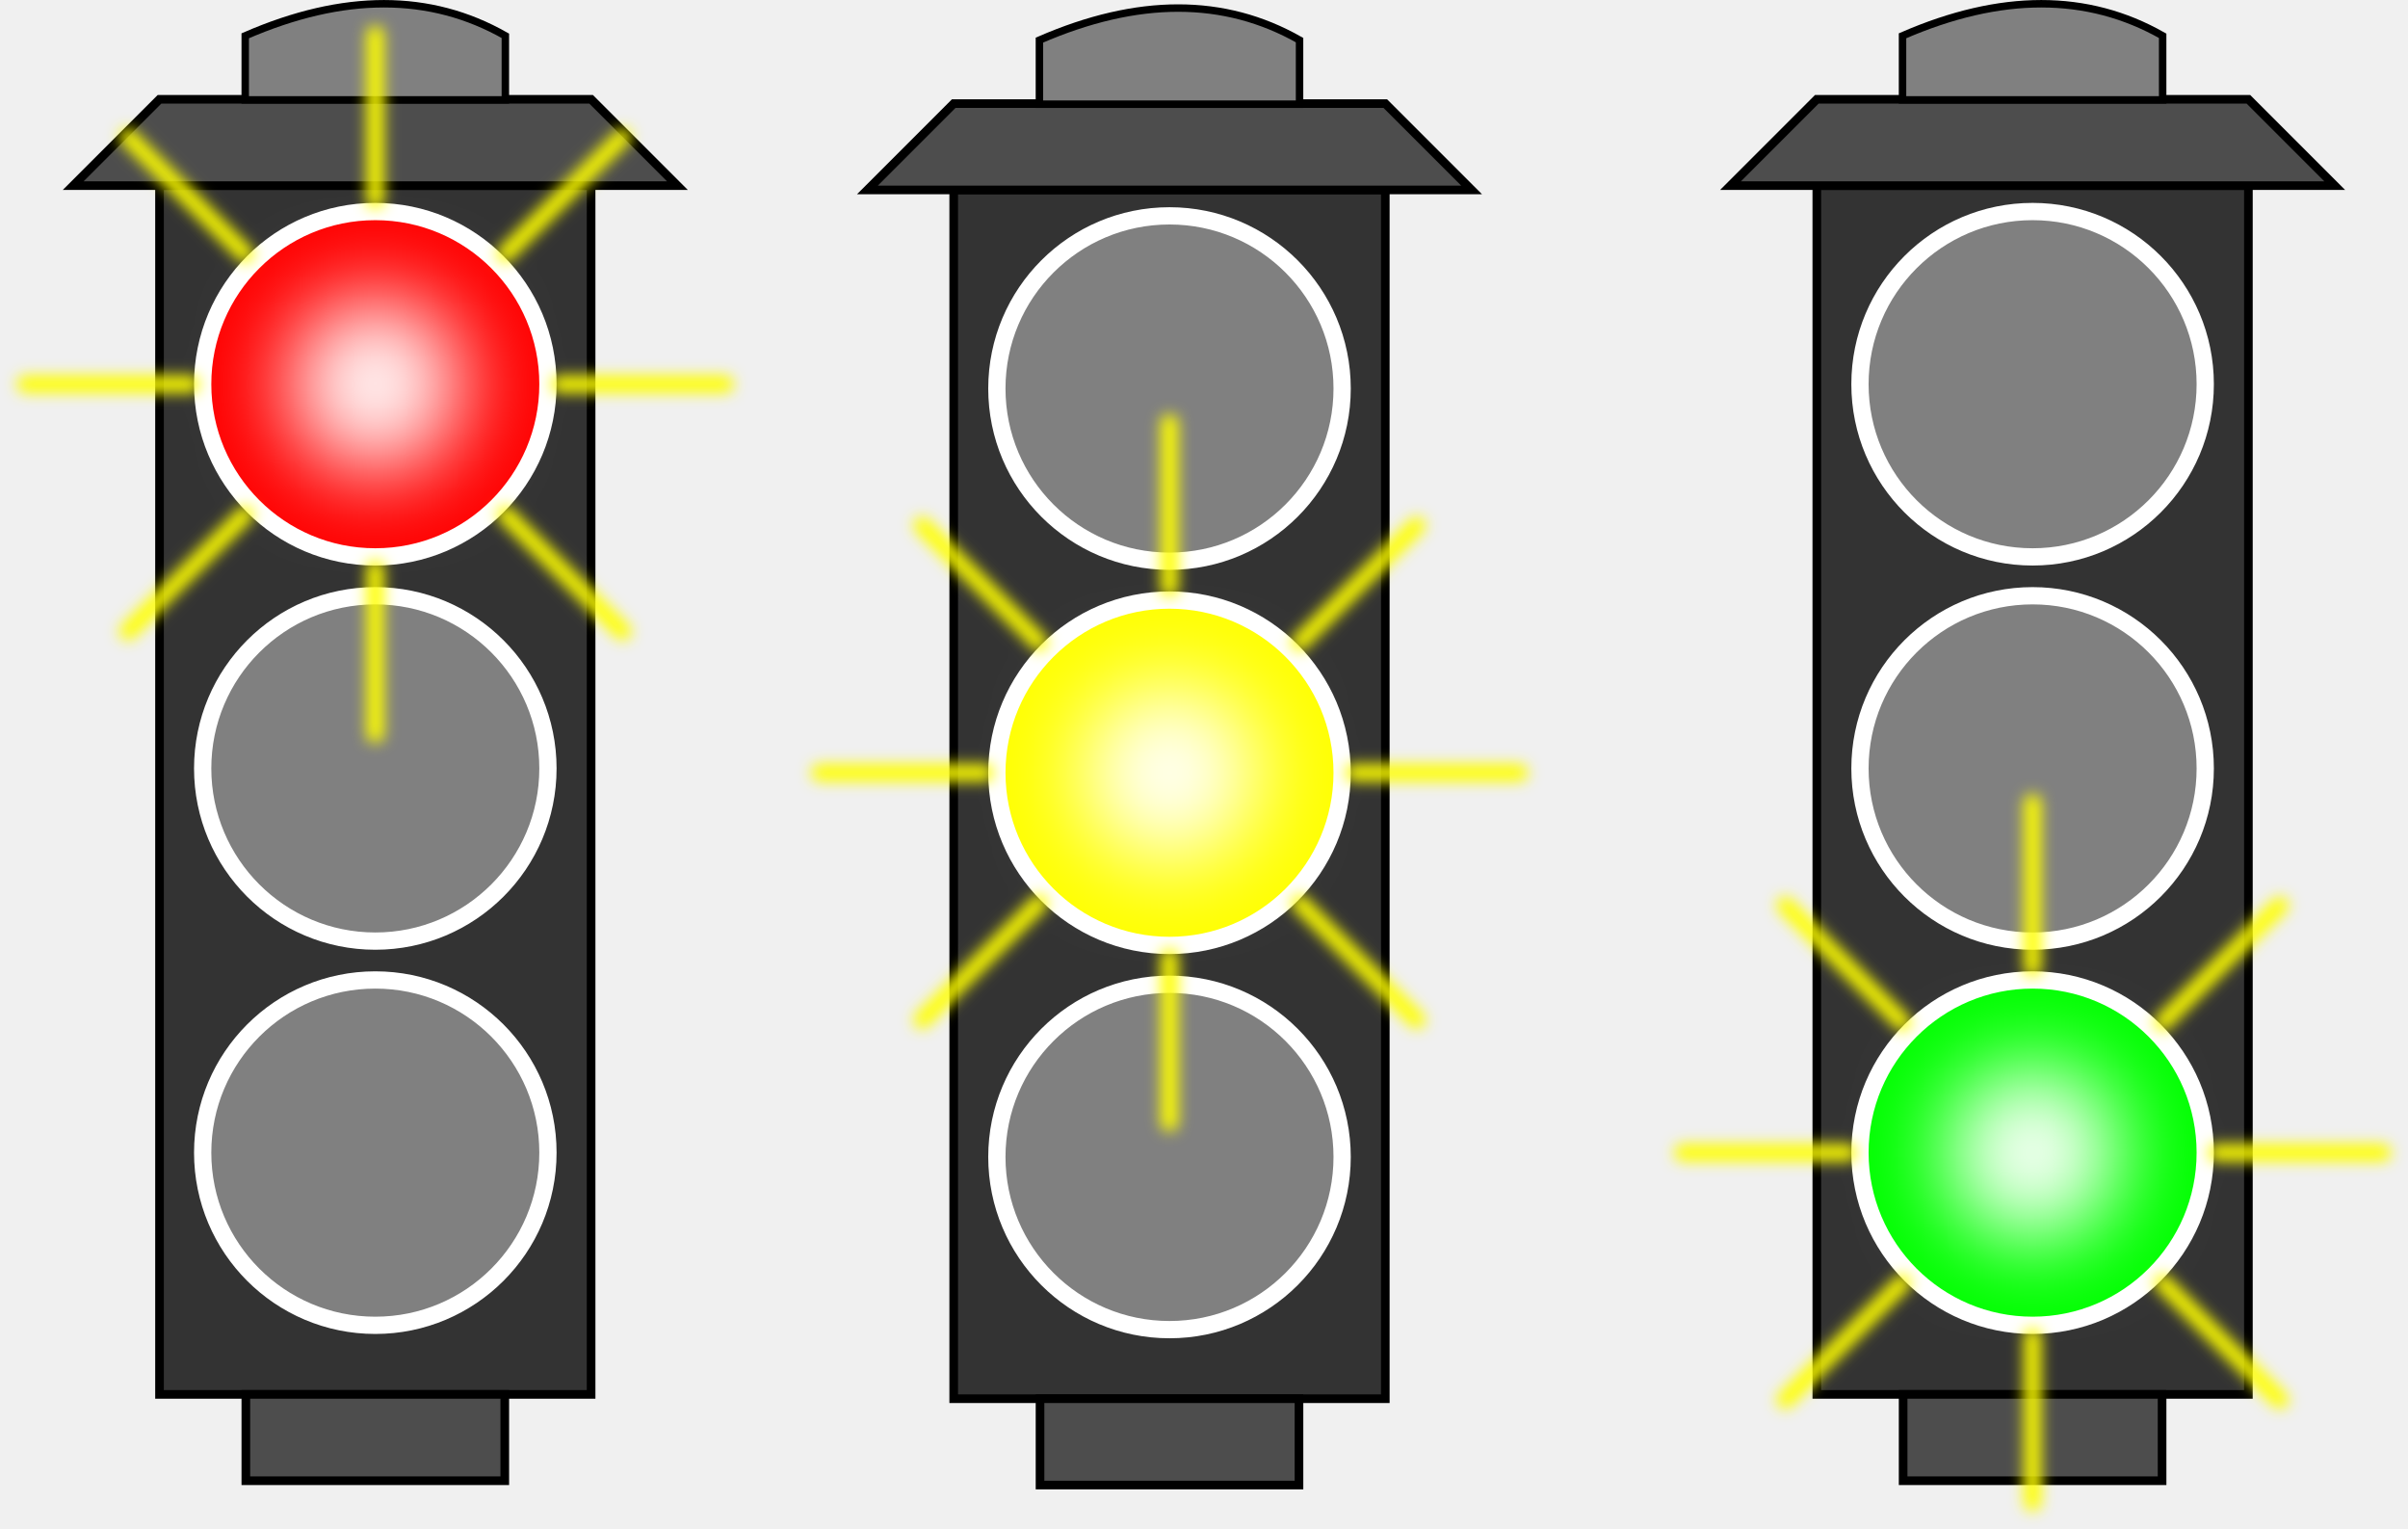
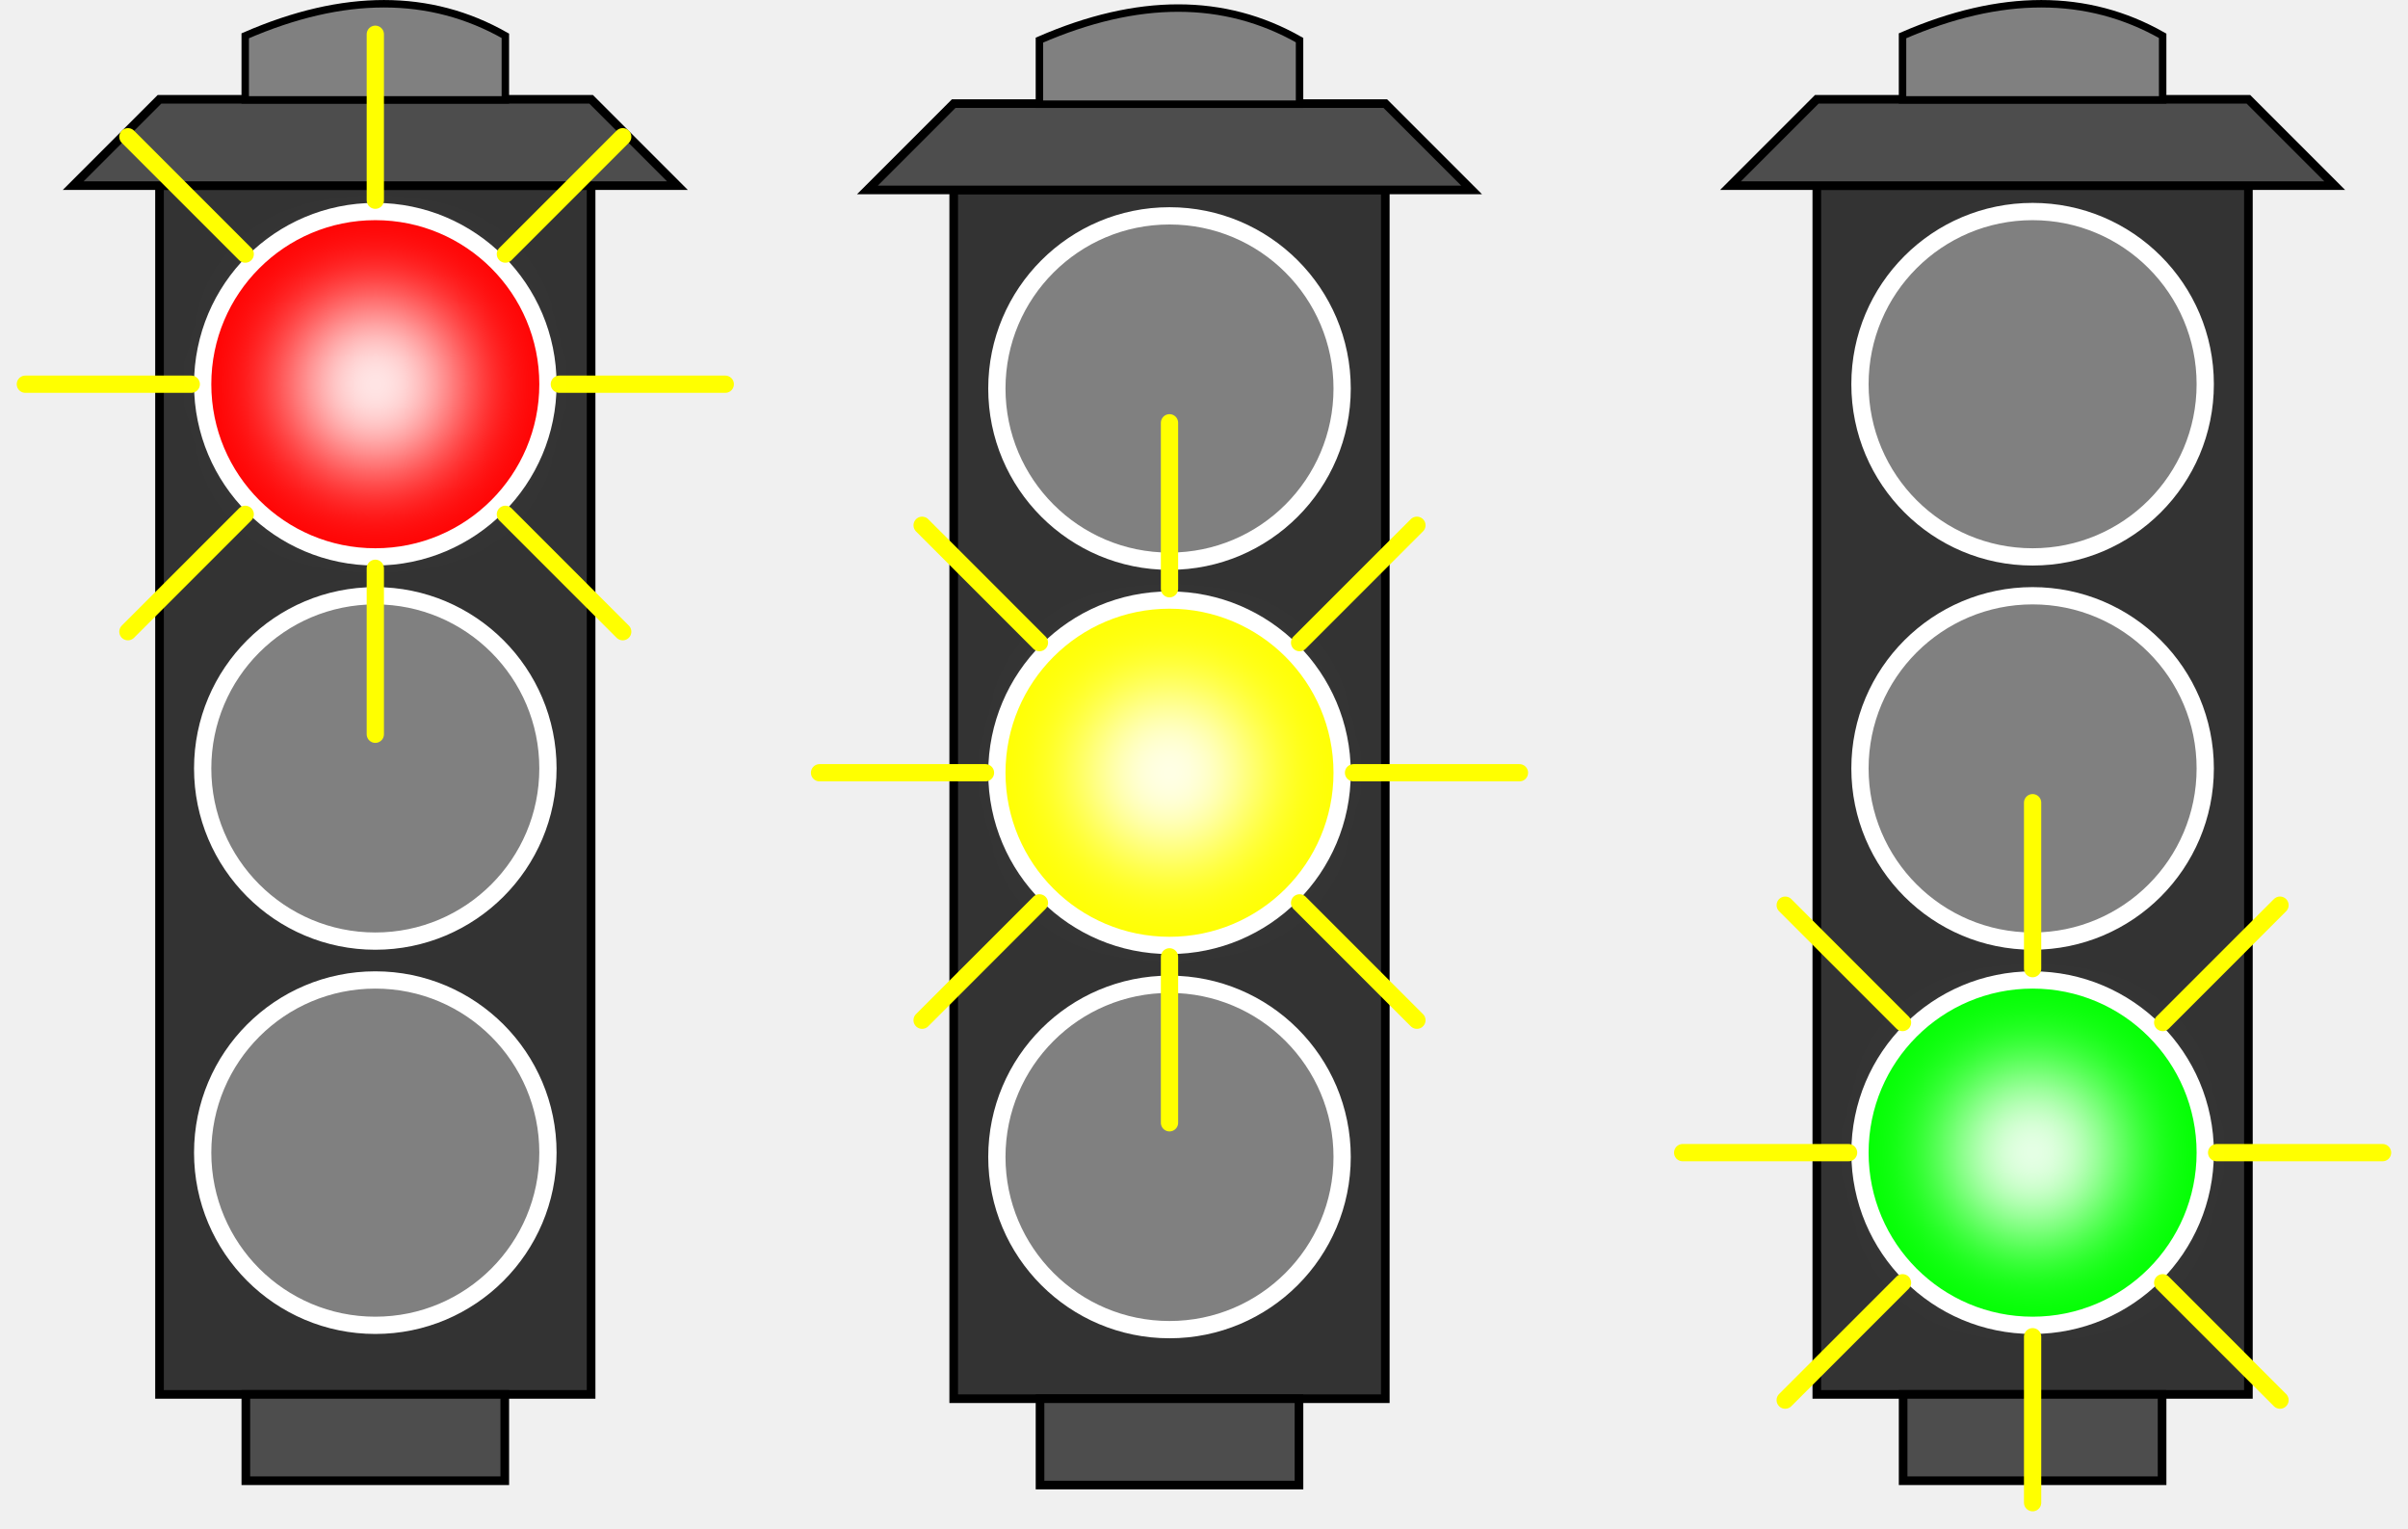
<svg xmlns="http://www.w3.org/2000/svg" id="svg3041" viewBox="0 0 278.97 176.98" version="1.1">
  <defs id="defs3043">
    <filter id="filter3948" height="2.2" width="2.2" y="-.6" x="-.6" color-interpolation-filters="sRGB">
      <feGaussianBlur id="feGaussianBlur3950" stdDeviation="2.375" />
    </filter>
    <filter id="filter3975" color-interpolation-filters="sRGB">
      <feGaussianBlur id="feGaussianBlur3977" stdDeviation="0.811" />
    </filter>
  </defs>
-   <g id="layer1" transform="translate(-281.52 -330.86)">
+   <g id="layer1" transform="translate(-281.52 -330.86)" style="">
    <g id="g4115">
-       <g id="g4085">
-         <path id="path3053" d="m300 352.36h50v140h-50z" stroke="#000" stroke-width="1px" fill="#333" />
-         <path id="path3055" d="m290 352.36 10-10h50l10 10z" stroke="#000" stroke-width="1px" fill="#4d4d4d" />
-         <path id="path3057" d="m310 492.36v10h30v-10z" stroke="#000" stroke-width="1px" fill="#4d4d4d" />
-         <path id="path3059" d="m309.93 342.43v-7.424c11.385-4.949 21.43-4.949 30.136 0v7.424z" stroke="#000" stroke-width=".864px" fill="#808080" />
-         <path id="path3061" stroke-linejoin="round" style="color:#000000" d="m340 302.36c0 11.046-8.954 20-20 20s-20-8.954-20-20 8.954-20 20-20 20 8.954 20 20z" transform="translate(5,73)" stroke="#fff" stroke-linecap="round" stroke-width="2" fill="#f00" />
-         <path id="path3063" stroke-linejoin="round" style="color:#000000" d="m340 302.36c0 11.046-8.954 20-20 20s-20-8.954-20-20 8.954-20 20-20 20 8.954 20 20z" transform="translate(5,117.5)" stroke="#fff" stroke-linecap="round" stroke-width="2" fill="#808080" />
-         <path id="path3065" stroke-linejoin="round" style="color:#000000" d="m340 302.36c0 11.046-8.954 20-20 20s-20-8.954-20-20 8.954-20 20-20 20 8.954 20 20z" transform="translate(5,162)" stroke="#fff" stroke-linecap="round" stroke-width="2" fill="#808080" />
+       <g id="g4085" style="">
+         <path id="path3053" d="m300 352.36h50v140h-50z" stroke="#000" stroke-width="1px" fill="#333" style="" />
+         <path id="path3055" d="m290 352.36 10-10h50l10 10z" stroke="#000" stroke-width="1px" fill="#4d4d4d" style="" />
+         <path id="path3057" d="m310 492.36v10h30v-10z" stroke="#000" stroke-width="1px" fill="#4d4d4d" style="" />
+         <path id="path3059" d="m309.93 342.43v-7.424c11.385-4.949 21.43-4.949 30.136 0v7.424z" stroke="#000" stroke-width=".864px" fill="#808080" style="" />
+         <path id="path3061" stroke-linejoin="round" style="color:#000000;" d="m340 302.36c0 11.046-8.954 20-20 20s-20-8.954-20-20 8.954-20 20-20 20 8.954 20 20z" transform="translate(5,73)" stroke="#fff" stroke-linecap="round" stroke-width="2" fill="#f00" />
+         <path id="path3063" stroke-linejoin="round" style="color:#000000;" d="m340 302.36c0 11.046-8.954 20-20 20s-20-8.954-20-20 8.954-20 20-20 20 8.954 20 20z" transform="translate(5,117.5)" stroke="#fff" stroke-linecap="round" stroke-width="2" fill="#808080" />
+         <path id="path3065" stroke-linejoin="round" style="color:#000000;" d="m340 302.36c0 11.046-8.954 20-20 20s-20-8.954-20-20 8.954-20 20-20 20 8.954 20 20z" transform="translate(5,162)" stroke="#fff" stroke-linecap="round" stroke-width="2" fill="#808080" />
      </g>
-       <g id="g3960" filter="url(#filter3975)" transform="translate(-111.5,110)">
-         <path id="path3886" d="m457.82 265.36h19.222" stroke="#ff0" stroke-linecap="round" stroke-width="2" fill="none" />
-         <path id="path3888" d="m451.57 250.29l13.592-13.592" stroke="#ff0" stroke-linecap="round" stroke-width="2" fill="none" />
-         <path id="path3890" d="m436.5 244.05v-19.222" stroke="#ff0" stroke-linecap="round" stroke-width="2" fill="none" />
-         <path id="path3892" d="m421.43 250.29l-13.59-13.59" stroke="#ff0" stroke-linecap="round" stroke-width="2" fill="none" />
-         <path id="path3894" d="m415.18 265.36h-19.222" stroke="#ff0" stroke-linecap="round" stroke-width="2" fill="none" />
-         <path id="path3896" d="m421.43 280.43l-13.592 13.592" stroke="#ff0" stroke-linecap="round" stroke-width="2" fill="none" />
-         <path id="path3898" d="m436.5 286.68v19.222" stroke="#ff0" stroke-linecap="round" stroke-width="2" fill="none" />
-         <path id="path3900" d="m451.57 280.43l13.592 13.592" stroke="#ff0" stroke-linecap="round" stroke-width="2" fill="none" />
-         <path id="path3902" style="color:#000000" d="m523 230.61c0 2.623-2.127 4.75-4.75 4.75s-4.75-2.127-4.75-4.75 2.127-4.75 4.75-4.75 4.75 2.127 4.75 4.75z" transform="matrix(2.142 0 0 2.142 -673.58 -228.61)" filter="url(#filter3948)" fill="#fff" />
+       <g id="g3960" filter="" transform="translate(-111.5,110)">
+         <path id="path3886" d="m 457.82,265.36 h 19.222" style="fill:none;stroke:#ffff00;stroke-width:2;stroke-linecap:round" />
+         <path id="path3888" d="m 451.57,250.29 13.592,-13.592" style="fill:none;stroke:#ffff00;stroke-width:2;stroke-linecap:round" />
+         <path id="path3890" d="M 436.5,244.05 V 224.828" style="fill:none;stroke:#ffff00;stroke-width:2;stroke-linecap:round" />
+         <path id="path3892" d="M 421.43,250.29 407.84,236.7" style="fill:none;stroke:#ffff00;stroke-width:2;stroke-linecap:round" />
+         <path id="path3894" d="M 415.18,265.36 H 395.958" style="fill:none;stroke:#ffff00;stroke-width:2;stroke-linecap:round" />
+         <path id="path3896" d="m 421.43,280.43 -13.592,13.592" style="fill:none;stroke:#ffff00;stroke-width:2;stroke-linecap:round" />
+         <path id="path3898" d="m 436.5,286.68 v 19.222" style="fill:none;stroke:#ffff00;stroke-width:2;stroke-linecap:round" />
+         <path id="path3900" d="m 451.57,280.43 13.592,13.592" style="fill:none;stroke:#ffff00;stroke-width:2;stroke-linecap:round" />
+         <path id="path3902" style="color:#000000;fill:#ffffff;filter:url(#filter3948)" d="m 523,230.61 c 0,2.623 -2.127,4.75 -4.75,4.75 -2.623,0 -4.75,-2.127 -4.75,-4.75 0,-2.623 2.127,-4.75 4.75,-4.75 2.623,0 4.75,2.127 4.75,4.75 z" transform="matrix(2.142,0,0,2.142,-673.58,-228.61)" />
      </g>
    </g>
-     <g id="g4066" transform="translate(-7.4916)">
-       <path id="path3979" d="m399.5 352.86h50v140h-50z" stroke="#000" stroke-width="1px" fill="#333" />
-       <path id="path3981" d="m389.5 352.86 10-10h50l10 10z" stroke="#000" stroke-width="1px" fill="#4d4d4d" />
-       <path id="path3983" d="m409.5 492.86v10h30v-10z" stroke="#000" stroke-width="1px" fill="#4d4d4d" />
-       <path id="path3985" d="m409.43 342.93v-7.424c11.385-4.949 21.43-4.949 30.136 0v7.424z" stroke="#000" stroke-width=".864px" fill="#808080" />
-       <path id="path3987" stroke-linejoin="round" style="color:#000000" d="m340 302.36c0 11.046-8.954 20-20 20s-20-8.954-20-20 8.954-20 20-20 20 8.954 20 20z" transform="translate(104.5,73.5)" stroke="#fff" stroke-linecap="round" stroke-width="2" fill="#808080" />
-       <path id="path3989" stroke-linejoin="round" style="color:#000000" d="m340 302.36c0 11.046-8.954 20-20 20s-20-8.954-20-20 8.954-20 20-20 20 8.954 20 20z" transform="translate(104.5,118)" stroke="#fff" stroke-linecap="round" stroke-width="2" fill="#ff0" />
-       <path id="path3991" stroke-linejoin="round" style="color:#000000" d="m340 302.36c0 11.046-8.954 20-20 20s-20-8.954-20-20 8.954-20 20-20 20 8.954 20 20z" transform="translate(104.5,162.5)" stroke="#fff" stroke-linecap="round" stroke-width="2" fill="#808080" />
-       <g id="g3993" filter="url(#filter3975)" transform="translate(-12,155)">
-         <path id="path3995" d="m457.82 265.36h19.222" stroke="#ff0" stroke-linecap="round" stroke-width="2" fill="none" />
-         <path id="path3997" d="m451.57 250.29l13.592-13.592" stroke="#ff0" stroke-linecap="round" stroke-width="2" fill="none" />
-         <path id="path3999" d="m436.5 244.05v-19.222" stroke="#ff0" stroke-linecap="round" stroke-width="2" fill="none" />
-         <path id="path4001" d="m421.43 250.29l-13.59-13.59" stroke="#ff0" stroke-linecap="round" stroke-width="2" fill="none" />
-         <path id="path4003" d="m415.18 265.36h-19.222" stroke="#ff0" stroke-linecap="round" stroke-width="2" fill="none" />
-         <path id="path4005" d="m421.43 280.43l-13.592 13.592" stroke="#ff0" stroke-linecap="round" stroke-width="2" fill="none" />
-         <path id="path4007" d="m436.5 286.68v19.222" stroke="#ff0" stroke-linecap="round" stroke-width="2" fill="none" />
-         <path id="path4009" d="m451.57 280.43l13.592 13.592" stroke="#ff0" stroke-linecap="round" stroke-width="2" fill="none" />
-         <path id="path4011" style="color:#000000" d="m523 230.61c0 2.623-2.127 4.75-4.75 4.75s-4.75-2.127-4.75-4.75 2.127-4.75 4.75-4.75 4.75 2.127 4.75 4.75z" transform="matrix(2.142 0 0 2.142 -673.58 -228.61)" filter="url(#filter3948)" fill="#fff" />
+     <g id="g4066" transform="translate(-7.4916)" style="">
+       <path id="path3979" d="m399.5 352.86h50v140h-50z" stroke="#000" stroke-width="1px" fill="#333" style="" />
+       <path id="path3981" d="m389.5 352.86 10-10h50l10 10z" stroke="#000" stroke-width="1px" fill="#4d4d4d" style="" />
+       <path id="path3983" d="m409.5 492.86v10h30v-10z" stroke="#000" stroke-width="1px" fill="#4d4d4d" style="" />
+       <path id="path3985" d="m409.43 342.93v-7.424c11.385-4.949 21.43-4.949 30.136 0v7.424z" stroke="#000" stroke-width=".864px" fill="#808080" style="" />
+       <path id="path3987" stroke-linejoin="round" style="color:#000000;" d="m340 302.36c0 11.046-8.954 20-20 20s-20-8.954-20-20 8.954-20 20-20 20 8.954 20 20z" transform="translate(104.5,73.5)" stroke="#fff" stroke-linecap="round" stroke-width="2" fill="#808080" />
+       <path id="path3989" stroke-linejoin="round" style="color:#000000;" d="m340 302.36c0 11.046-8.954 20-20 20s-20-8.954-20-20 8.954-20 20-20 20 8.954 20 20z" transform="translate(104.5,118)" stroke="#fff" stroke-linecap="round" stroke-width="2" fill="#ff0" />
+       <path id="path3991" stroke-linejoin="round" style="color:#000000;" d="m340 302.36c0 11.046-8.954 20-20 20s-20-8.954-20-20 8.954-20 20-20 20 8.954 20 20z" transform="translate(104.5,162.5)" stroke="#fff" stroke-linecap="round" stroke-width="2" fill="#808080" />
+       <g id="g3993" filter="" transform="translate(-12,155)">
+         <path id="path3995" d="m 457.82,265.36 h 19.222" style="fill:none;stroke:#ffff00;stroke-width:2;stroke-linecap:round" />
+         <path id="path3997" d="m 451.57,250.29 13.592,-13.592" style="fill:none;stroke:#ffff00;stroke-width:2;stroke-linecap:round" />
+         <path id="path3999" d="M 436.5,244.05 V 224.828" style="fill:none;stroke:#ffff00;stroke-width:2;stroke-linecap:round" />
+         <path id="path4001" d="M 421.43,250.29 407.84,236.7" style="fill:none;stroke:#ffff00;stroke-width:2;stroke-linecap:round" />
+         <path id="path4003" d="M 415.18,265.36 H 395.958" style="fill:none;stroke:#ffff00;stroke-width:2;stroke-linecap:round" />
+         <path id="path4005" d="m 421.43,280.43 -13.592,13.592" style="fill:none;stroke:#ffff00;stroke-width:2;stroke-linecap:round" />
+         <path id="path4007" d="m 436.5,286.68 v 19.222" style="fill:none;stroke:#ffff00;stroke-width:2;stroke-linecap:round" />
+         <path id="path4009" d="m 451.57,280.43 13.592,13.592" style="fill:none;stroke:#ffff00;stroke-width:2;stroke-linecap:round" />
+         <path id="path4011" style="color:#000000;fill:#ffffff;filter:url(#filter3948)" d="m 523,230.61 c 0,2.623 -2.127,4.75 -4.75,4.75 -2.623,0 -4.75,-2.127 -4.75,-4.75 0,-2.623 2.127,-4.75 4.75,-4.75 2.623,0 4.75,2.127 4.75,4.75 z" transform="matrix(2.142,0,0,2.142,-673.58,-228.61)" />
      </g>
    </g>
-     <g id="g4047" transform="translate(.000023651)">
-       <path id="path4013" d="m492 352.36h50v140h-50z" stroke="#000" stroke-width="1px" fill="#333" />
-       <path id="path4015" d="m482 352.36 10-10h50l10 10z" stroke="#000" stroke-width="1px" fill="#4d4d4d" />
-       <path id="path4017" d="m502 492.36v10h30v-10z" stroke="#000" stroke-width="1px" fill="#4d4d4d" />
-       <path id="path4019" d="m501.93 342.43v-7.424c11.385-4.949 21.43-4.949 30.136 0v7.424z" stroke="#000" stroke-width=".864px" fill="#808080" />
-       <path id="path4021" stroke-linejoin="round" style="color:#000000" d="m340 302.36c0 11.046-8.954 20-20 20s-20-8.954-20-20 8.954-20 20-20 20 8.954 20 20z" transform="translate(197,73)" stroke="#fff" stroke-linecap="round" stroke-width="2" fill="#808080" />
-       <path id="path4023" stroke-linejoin="round" style="color:#000000" d="m340 302.36c0 11.046-8.954 20-20 20s-20-8.954-20-20 8.954-20 20-20 20 8.954 20 20z" transform="translate(197,117.5)" stroke="#fff" stroke-linecap="round" stroke-width="2" fill="#808080" />
-       <path id="path4025" stroke-linejoin="round" style="color:#000000" d="m340 302.36c0 11.046-8.954 20-20 20s-20-8.954-20-20 8.954-20 20-20 20 8.954 20 20z" transform="translate(197,162)" stroke="#fff" stroke-linecap="round" stroke-width="2" fill="#0f0" />
-       <g id="g4027" filter="url(#filter3975)" transform="translate(80.5,199)">
-         <path id="path4029" d="m457.82 265.36h19.222" stroke="#ff0" stroke-linecap="round" stroke-width="2" fill="none" />
-         <path id="path4031" d="m451.57 250.29l13.592-13.592" stroke="#ff0" stroke-linecap="round" stroke-width="2" fill="none" />
-         <path id="path4033" d="m436.5 244.05v-19.222" stroke="#ff0" stroke-linecap="round" stroke-width="2" fill="none" />
-         <path id="path4035" d="m421.43 250.29l-13.59-13.59" stroke="#ff0" stroke-linecap="round" stroke-width="2" fill="none" />
-         <path id="path4037" d="m415.18 265.36h-19.222" stroke="#ff0" stroke-linecap="round" stroke-width="2" fill="none" />
-         <path id="path4039" d="m421.43 280.43l-13.592 13.592" stroke="#ff0" stroke-linecap="round" stroke-width="2" fill="none" />
-         <path id="path4041" d="m436.5 286.68v19.222" stroke="#ff0" stroke-linecap="round" stroke-width="2" fill="none" />
-         <path id="path4043" d="m451.57 280.43l13.592 13.592" stroke="#ff0" stroke-linecap="round" stroke-width="2" fill="none" />
-         <path id="path4045" style="color:#000000" d="m523 230.61c0 2.623-2.127 4.75-4.75 4.75s-4.75-2.127-4.75-4.75 2.127-4.75 4.75-4.75 4.75 2.127 4.75 4.75z" transform="matrix(2.142 0 0 2.142 -673.58 -228.61)" filter="url(#filter3948)" fill="#fff" />
+     <g id="g4047" transform="translate(.000023651)" style="">
+       <path id="path4013" d="m492 352.36h50v140h-50z" stroke="#000" stroke-width="1px" fill="#333" style="" />
+       <path id="path4015" d="m482 352.36 10-10h50l10 10z" stroke="#000" stroke-width="1px" fill="#4d4d4d" style="" />
+       <path id="path4017" d="m502 492.36v10h30v-10z" stroke="#000" stroke-width="1px" fill="#4d4d4d" style="" />
+       <path id="path4019" d="m501.93 342.43v-7.424c11.385-4.949 21.43-4.949 30.136 0v7.424z" stroke="#000" stroke-width=".864px" fill="#808080" style="" />
+       <path id="path4021" stroke-linejoin="round" style="color:#000000;" d="m340 302.36c0 11.046-8.954 20-20 20s-20-8.954-20-20 8.954-20 20-20 20 8.954 20 20z" transform="translate(197,73)" stroke="#fff" stroke-linecap="round" stroke-width="2" fill="#808080" />
+       <path id="path4023" stroke-linejoin="round" style="color:#000000;" d="m340 302.36c0 11.046-8.954 20-20 20s-20-8.954-20-20 8.954-20 20-20 20 8.954 20 20z" transform="translate(197,117.5)" stroke="#fff" stroke-linecap="round" stroke-width="2" fill="#808080" />
+       <path id="path4025" stroke-linejoin="round" style="color:#000000;" d="m340 302.36c0 11.046-8.954 20-20 20s-20-8.954-20-20 8.954-20 20-20 20 8.954 20 20z" transform="translate(197,162)" stroke="#fff" stroke-linecap="round" stroke-width="2" fill="#0f0" />
+       <g id="g4027" filter="" transform="translate(80.5,199)">
+         <path id="path4029" d="m 457.82,265.36 h 19.222" style="fill:none;stroke:#ffff00;stroke-width:2;stroke-linecap:round" />
+         <path id="path4031" d="m 451.57,250.29 13.592,-13.592" style="fill:none;stroke:#ffff00;stroke-width:2;stroke-linecap:round" />
+         <path id="path4033" d="M 436.5,244.05 V 224.828" style="fill:none;stroke:#ffff00;stroke-width:2;stroke-linecap:round" />
+         <path id="path4035" d="M 421.43,250.29 407.84,236.7" style="fill:none;stroke:#ffff00;stroke-width:2;stroke-linecap:round" />
+         <path id="path4037" d="M 415.18,265.36 H 395.958" style="fill:none;stroke:#ffff00;stroke-width:2;stroke-linecap:round" />
+         <path id="path4039" d="m 421.43,280.43 -13.592,13.592" style="fill:none;stroke:#ffff00;stroke-width:2;stroke-linecap:round" />
+         <path id="path4041" d="m 436.5,286.68 v 19.222" style="fill:none;stroke:#ffff00;stroke-width:2;stroke-linecap:round" />
+         <path id="path4043" d="m 451.57,280.43 13.592,13.592" style="fill:none;stroke:#ffff00;stroke-width:2;stroke-linecap:round" />
+         <path id="path4045" style="color:#000000;fill:#ffffff;filter:url(#filter3948)" d="m 523,230.61 c 0,2.623 -2.127,4.75 -4.75,4.75 -2.623,0 -4.75,-2.127 -4.75,-4.75 0,-2.623 2.127,-4.75 4.75,-4.75 2.623,0 4.75,2.127 4.75,4.75 z" transform="matrix(2.142,0,0,2.142,-673.58,-228.61)" />
      </g>
    </g>
  </g>
</svg>
